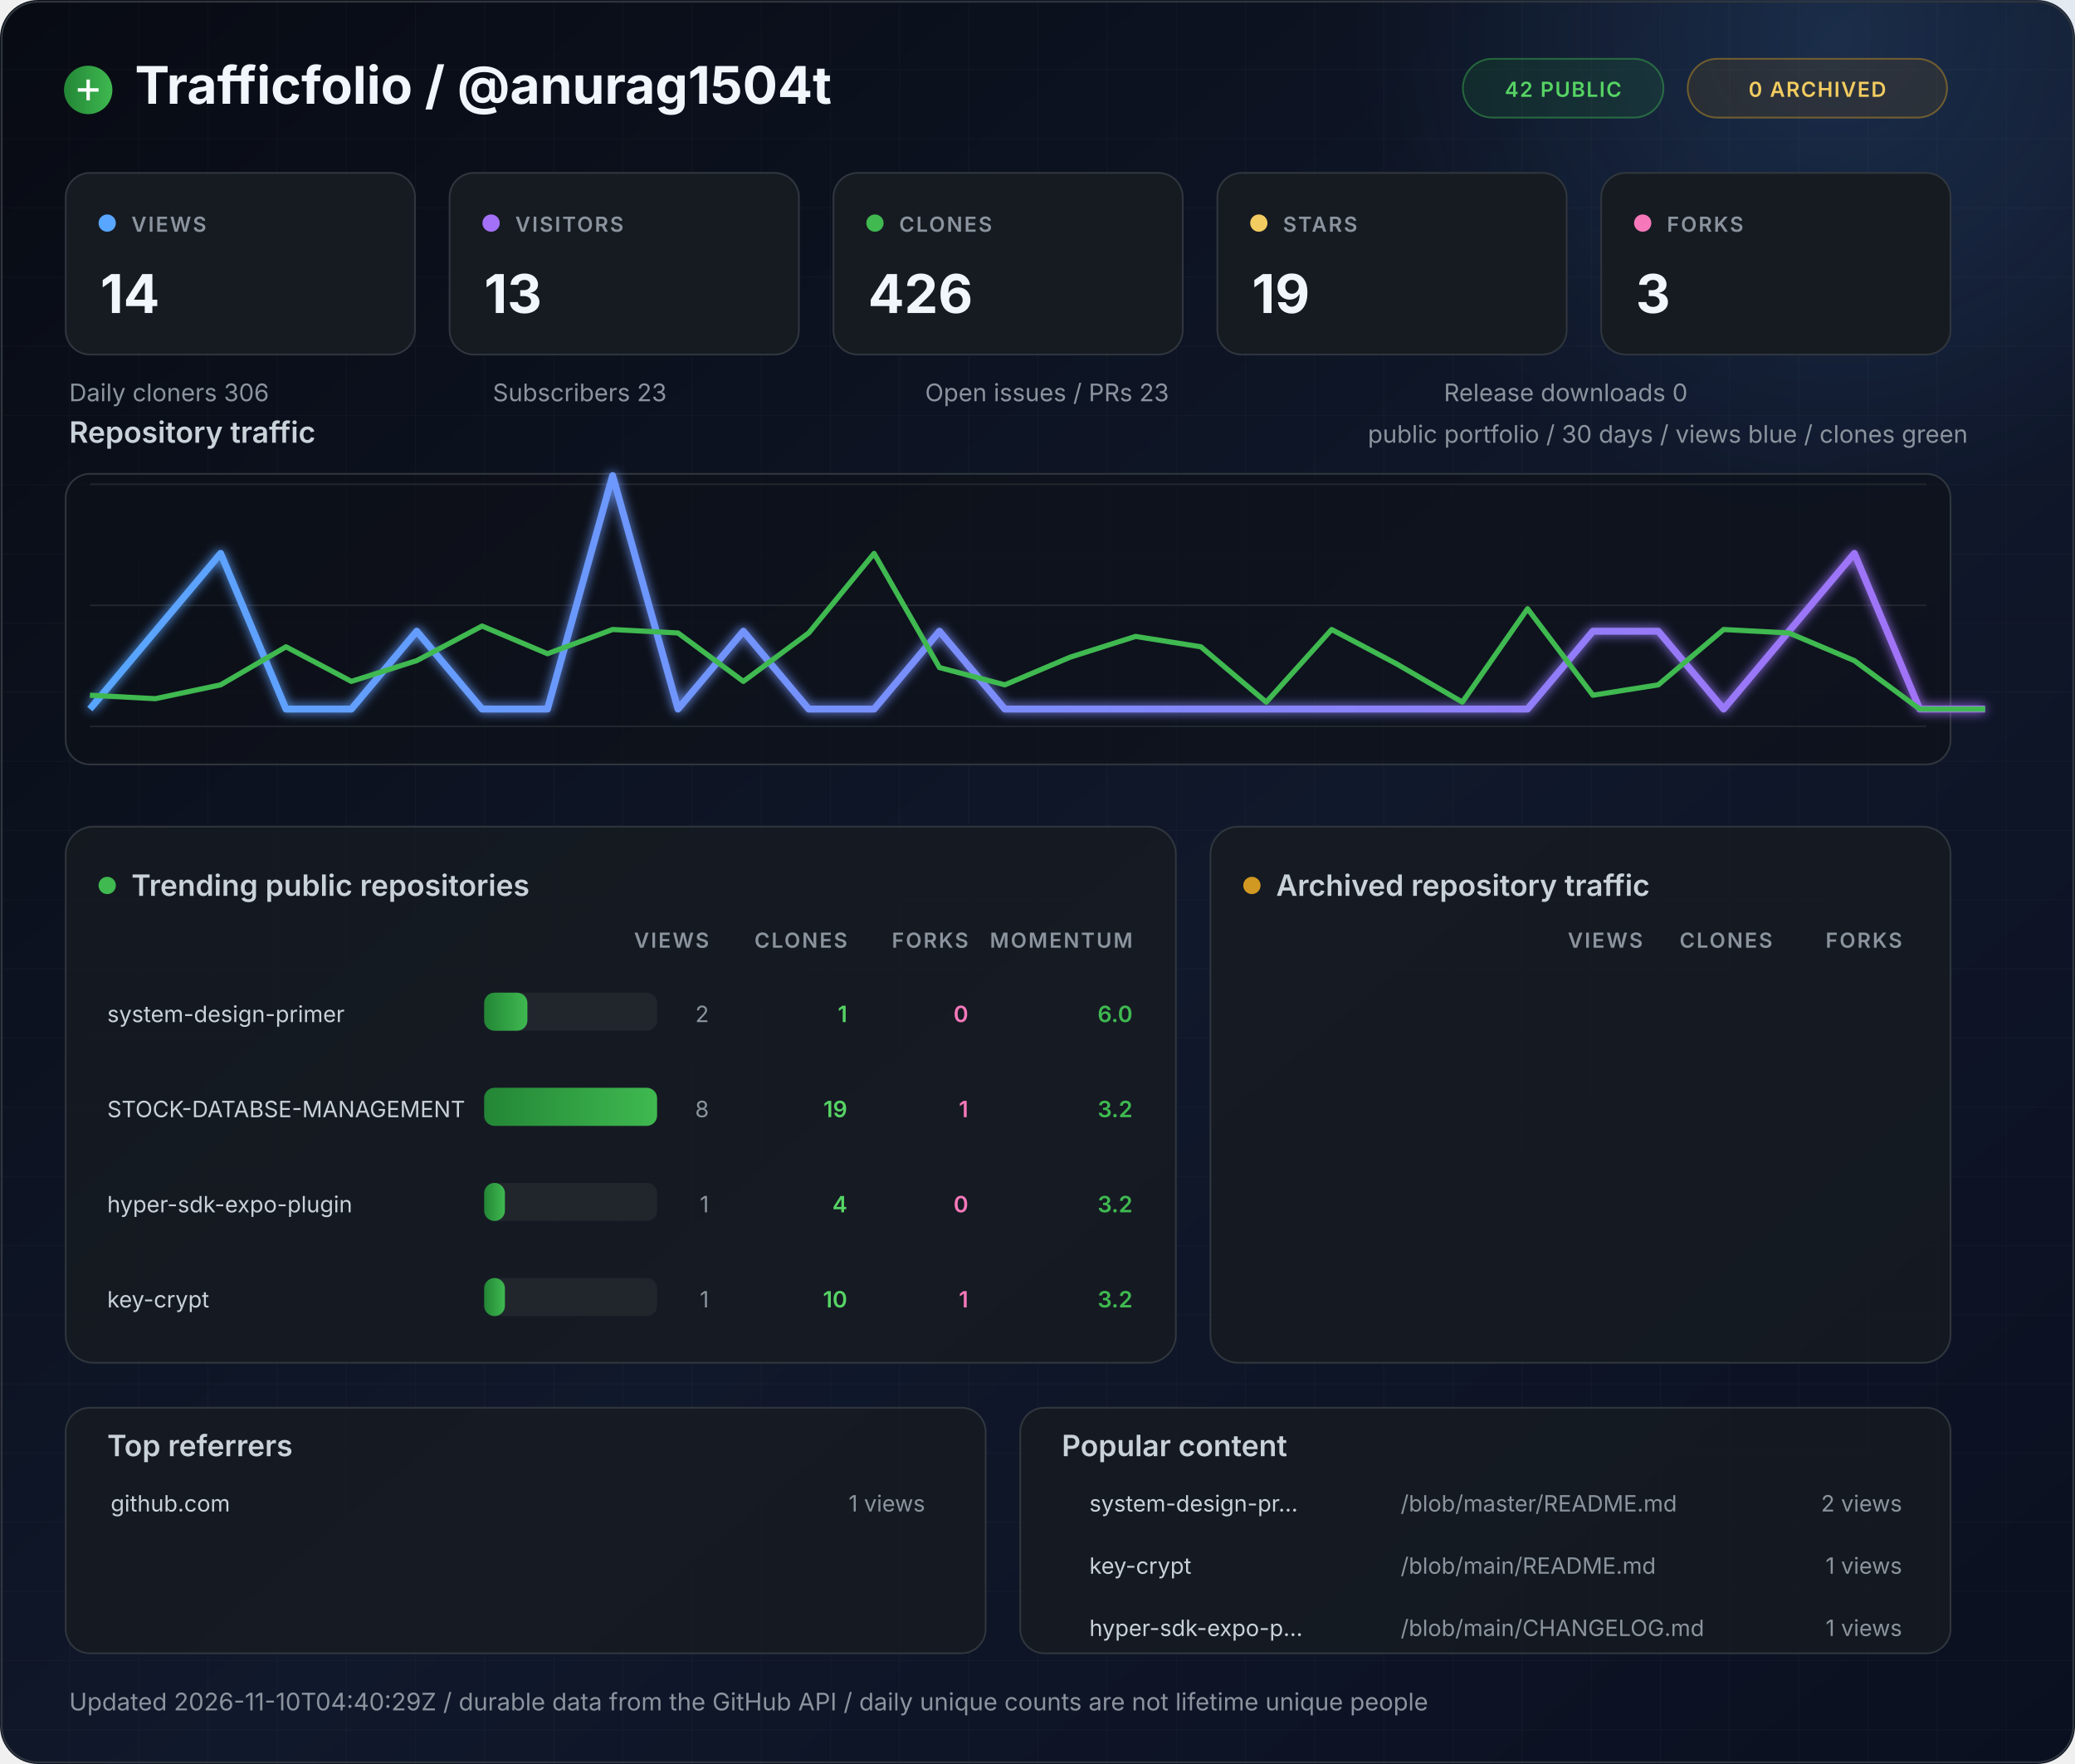
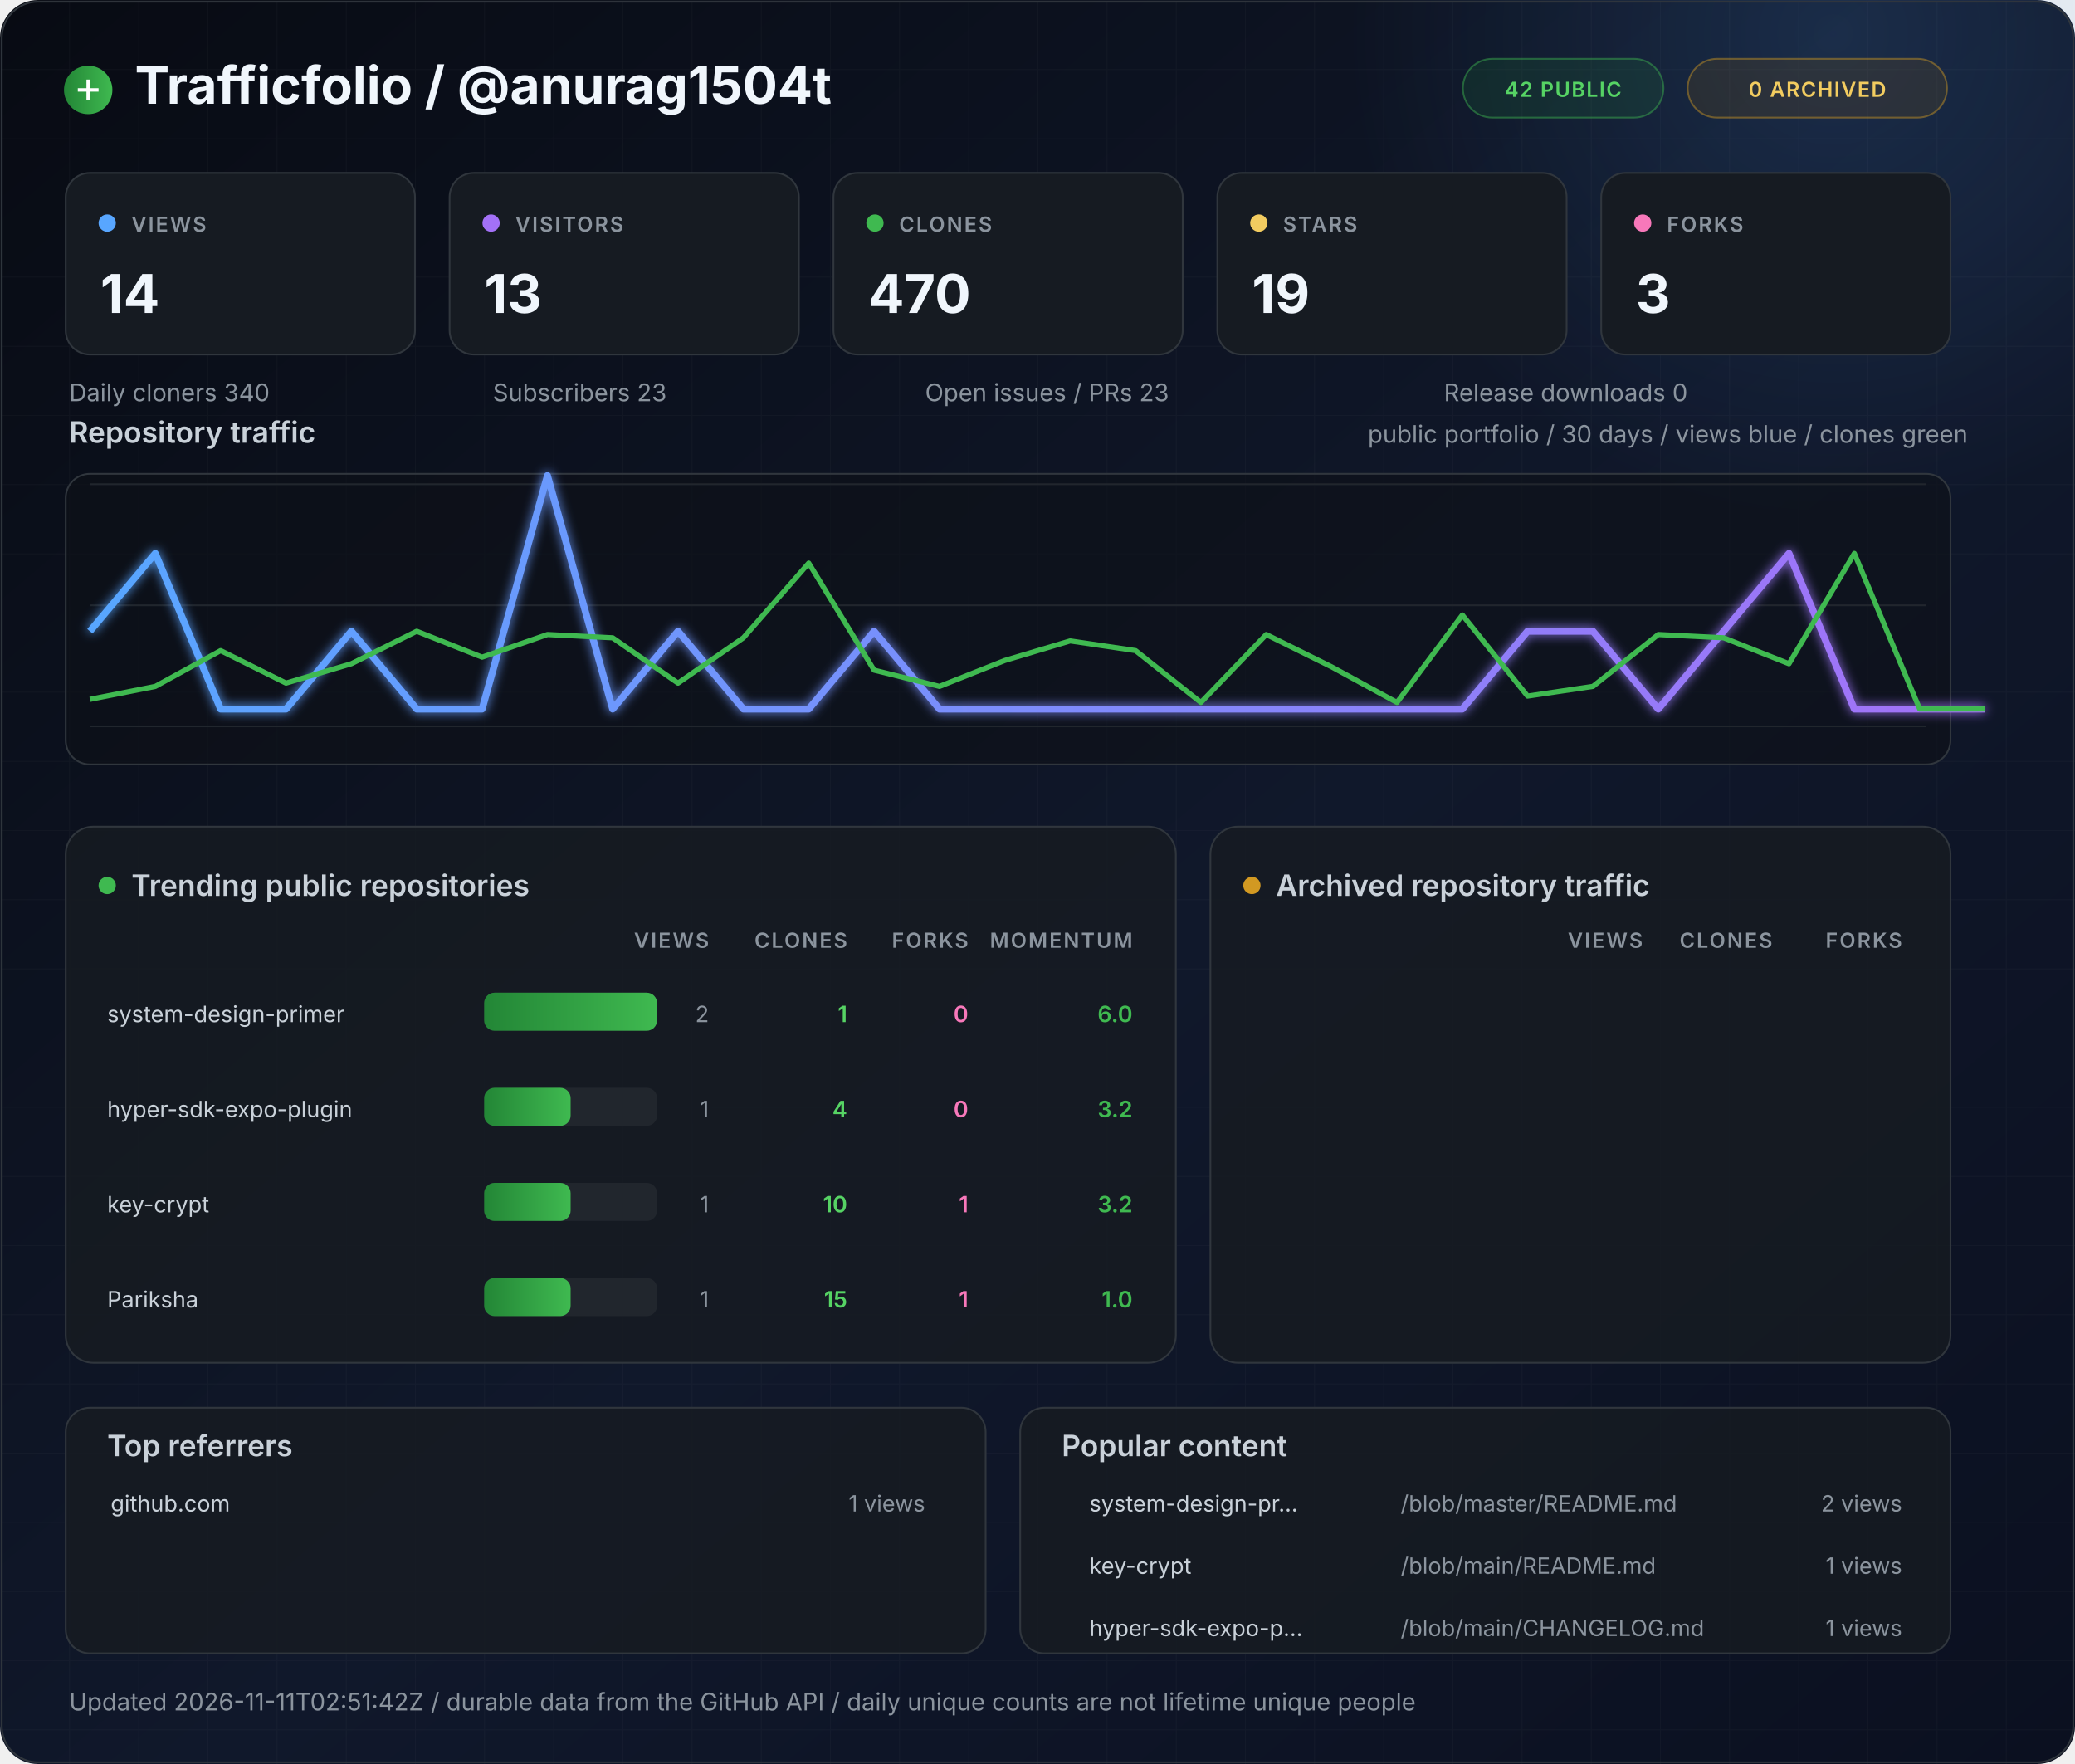
<svg xmlns="http://www.w3.org/2000/svg" width="1200" height="1020" viewBox="0 0 1200 1020" role="img" aria-label="Trafficfolio GitHub analytics dashboard for anurag1504t">
  <defs>
    <linearGradient id="bg" x1="0" y1="0" x2="1" y2="1">
      <stop stop-color="#080b13" />
      <stop offset=".55" stop-color="#10182b" />
      <stop offset="1" stop-color="#0b1020" />
    </linearGradient>
    <linearGradient id="line" x1="0" y1="0" x2="1" y2="0">
      <stop stop-color="#58a6ff" />
      <stop offset="1" stop-color="#a371f7" />
    </linearGradient>
    <linearGradient id="bar" x1="0" y1="0" x2="1" y2="0">
      <stop stop-color="#238636" />
      <stop offset="1" stop-color="#3fb950" />
    </linearGradient>
    <linearGradient id="archiveBar" x1="0" y1="0" x2="1" y2="0">
      <stop stop-color="#9e6a03" />
      <stop offset="1" stop-color="#f2cc60" />
    </linearGradient>
    <radialGradient id="ambient">
      <stop stop-color="#58a6ff" stop-opacity=".16" />
      <stop offset="1" stop-color="#58a6ff" stop-opacity="0" />
    </radialGradient>
    <pattern id="grid" width="40" height="40" patternUnits="userSpaceOnUse">
      <path d="M40 0H0V40" fill="none" stroke="#ffffff" stroke-opacity=".025" />
    </pattern>
    <filter id="glow">
      <feGaussianBlur stdDeviation="3" result="b" />
      <feMerge>
        <feMergeNode in="b" />
        <feMergeNode in="SourceGraphic" />
      </feMerge>
    </filter>
    <style>
    .title{font:750 30px -apple-system,BlinkMacSystemFont,"Segoe UI",sans-serif;fill:#f0f6fc}
    .subtitle{font:14px -apple-system,BlinkMacSystemFont,"Segoe UI",sans-serif;fill:#8b949e}
    .label{font:600 12px -apple-system,BlinkMacSystemFont,"Segoe UI",sans-serif;fill:#8b949e;letter-spacing:1px}
    .metric{font:700 31px -apple-system,BlinkMacSystemFont,"Segoe UI",sans-serif;fill:#f0f6fc}
    .section{font:600 17px -apple-system,BlinkMacSystemFont,"Segoe UI",sans-serif;fill:#c9d1d9}
    .repo,.value,.trend,.archive,.clone,.fork{font:13px -apple-system,BlinkMacSystemFont,"Segoe UI",sans-serif;fill:#c9d1d9}
    .value{fill:#8b949e} .trend{fill:#3fb950;font-weight:600} .archive{fill:#d29922}
    .clone{fill:#56d364;font-weight:600} .fork{fill:#f778ba;font-weight:600}
    .pill{font:600 12px -apple-system,BlinkMacSystemFont,"Segoe UI",sans-serif;letter-spacing:.7px}
  </style>
  </defs>
  <rect width="1200" height="1020" rx="22" fill="url(#bg)" />
  <rect width="1200" height="1020" rx="22" fill="url(#grid)" />
  <circle cx="1060" cy="20" r="280" fill="url(#ambient)" />
  <rect x="1" y="1" width="1198" height="1018" rx="21" fill="none" stroke="#30363d" />
  <circle cx="51" cy="52" r="14" fill="url(#bar)" />
  <path d="M45 52h12M51 46v12" stroke="#fff" stroke-width="2" />
  <text x="78" y="60" class="title">Trafficfolio / @anurag1504t</text>
  <rect x="846" y="34" width="116" height="34" rx="17" fill="#238636" fill-opacity=".16" stroke="#3fb950" stroke-opacity=".45" />
  <text x="904" y="56" text-anchor="middle" class="pill" fill="#56d364">42 PUBLIC</text>
  <rect x="976" y="34" width="150" height="34" rx="17" fill="#9e6a03" fill-opacity=".14" stroke="#d29922" stroke-opacity=".45" />
  <text x="1051" y="56" text-anchor="middle" class="pill" fill="#f2cc60">0 ARCHIVED</text>
  <rect x="38" y="100" width="202" height="105" rx="14" fill="#161b22" stroke="#30363d" />
  <circle cx="62" cy="129" r="5" fill="#58a6ff" />
  <text x="76" y="134" class="label">VIEWS</text>
  <text x="58" y="181" class="metric">14</text>
  <rect x="260" y="100" width="202" height="105" rx="14" fill="#161b22" stroke="#30363d" />
  <circle cx="284" cy="129" r="5" fill="#a371f7" />
  <text x="298" y="134" class="label">VISITORS</text>
  <text x="280" y="181" class="metric">13</text>
  <rect x="482" y="100" width="202" height="105" rx="14" fill="#161b22" stroke="#30363d" />
  <circle cx="506" cy="129" r="5" fill="#3fb950" />
  <text x="520" y="134" class="label">CLONES</text>
-   <text x="502" y="181" class="metric">426</text>
+   <text x="502" y="181" class="metric">470</text>
  <rect x="704" y="100" width="202" height="105" rx="14" fill="#161b22" stroke="#30363d" />
  <circle cx="728" cy="129" r="5" fill="#f2cc60" />
  <text x="742" y="134" class="label">STARS</text>
  <text x="724" y="181" class="metric">19</text>
  <rect x="926" y="100" width="202" height="105" rx="14" fill="#161b22" stroke="#30363d" />
  <circle cx="950" cy="129" r="5" fill="#f778ba" />
  <text x="964" y="134" class="label">FORKS</text>
  <text x="946" y="181" class="metric">3</text>
-   <text x="40" y="232" class="subtitle">Daily cloners 306</text>
+   <text x="40" y="232" class="subtitle">Daily cloners 340</text>
  <text x="285" y="232" class="subtitle">Subscribers 23</text>
  <text x="535" y="232" class="subtitle">Open issues / PRs 23</text>
  <text x="835" y="232" class="subtitle">Release downloads 0</text>
  <text x="40" y="256" class="section">Repository traffic</text>
  <text x="1138" y="256" text-anchor="end" class="subtitle">public portfolio / 30 days / views blue / clones green</text>
  <rect x="38" y="274" width="1090" height="168" rx="14" fill="#0d1117" fill-opacity=".62" stroke="#30363d" />
  <line x1="52" y1="420" x2="1114" y2="420" stroke="#21262d" />
  <line x1="52" y1="350" x2="1114" y2="350" stroke="#21262d" />
  <line x1="52" y1="280" x2="1114" y2="280" stroke="#21262d" />
-   <polyline points="52.0,410.0 89.8,365.0 127.6,320.0 165.4,410.0 203.2,410.0 241.0,365.0 278.8,410.0 316.6,410.0 354.3,275.0 392.1,410.0 429.9,365.0 467.7,410.0 505.5,410.0 543.3,365.0 581.1,410.0 618.9,410.0 656.7,410.0 694.5,410.0 732.3,410.0 770.1,410.0 807.9,410.0 845.7,410.0 883.4,410.0 921.2,365.0 959.0,365.0 996.8,410.0 1034.6,365.0 1072.4,320.0 1110.2,410.0 1148.0,410.0" fill="none" stroke="url(#line)" stroke-width="4" stroke-linejoin="round" filter="url(#glow)" />
-   <polyline points="52.0,402.0 89.8,404.0 127.6,396.0 165.4,374.0 203.2,394.0 241.0,382.0 278.8,362.0 316.6,378.0 354.3,364.0 392.1,366.0 429.9,394.0 467.7,366.0 505.5,320.0 543.3,386.0 581.1,396.0 618.9,380.0 656.7,368.0 694.5,374.0 732.3,406.0 770.1,364.0 807.9,384.0 845.7,406.0 883.4,352.0 921.2,402.0 959.0,396.0 996.8,364.0 1034.6,366.0 1072.4,382.0 1110.2,410.0 1148.0,410.0" fill="none" stroke="#3fb950" stroke-width="3" stroke-linejoin="round" />
+   <polyline points="52.0,365.0 89.8,320.0 127.6,410.0 165.4,410.0 203.2,365.0 241.0,410.0 278.8,410.0 316.6,275.0 354.3,410.0 392.1,365.0 429.9,410.0 467.7,410.0 505.5,365.0 543.3,410.0 581.1,410.0 618.9,410.0 656.7,410.0 694.5,410.0 732.3,410.0 770.1,410.0 807.9,410.0 845.7,410.0 883.4,365.0 921.2,365.0 959.0,410.0 996.8,365.0 1034.6,320.0 1072.4,410.0 1110.2,410.0 1148.0,410.0" fill="none" stroke="url(#line)" stroke-width="4" stroke-linejoin="round" filter="url(#glow)" />
+   <polyline points="52.0,404.4 89.8,396.9 127.6,376.2 165.4,395.0 203.2,383.8 241.0,365.0 278.8,380.0 316.6,366.9 354.3,368.8 392.1,395.0 429.9,368.8 467.7,325.6 505.5,387.5 543.3,396.9 581.1,381.9 618.9,370.6 656.7,376.2 694.5,406.2 732.3,366.9 770.1,385.6 807.9,406.2 845.7,355.6 883.4,402.5 921.2,396.9 959.0,366.9 996.8,368.8 1034.6,383.8 1072.4,320.0 1110.2,410.0 1148.0,410.0" fill="none" stroke="#3fb950" stroke-width="3" stroke-linejoin="round" />
  <rect x="38" y="478" width="642" height="310" rx="16" fill="#161b22" fill-opacity=".82" stroke="#30363d" />
  <circle cx="62" cy="512" r="5" fill="#3fb950" />
  <text x="76" y="518" class="section">Trending public repositories</text>
  <text x="410" y="548" text-anchor="end" class="label">VIEWS</text>
  <text x="490" y="548" text-anchor="end" class="label">CLONES</text>
  <text x="560" y="548" text-anchor="end" class="label">FORKS</text>
  <text x="655" y="548" text-anchor="end" class="label">MOMENTUM</text>
  <text x="62" y="591" class="repo">system-design-primer</text>
  <rect x="280" y="574" width="100" height="22" rx="6" fill="#21262d" />
-   <rect x="280" y="574" width="25" height="22" rx="6" fill="url(#bar)" />
+   <rect x="280" y="574" width="100" height="22" rx="6" fill="url(#bar)" />
  <text x="410" y="591" text-anchor="end" class="value">2</text>
  <text x="490" y="591" text-anchor="end" class="clone">1</text>
  <text x="560" y="591" text-anchor="end" class="fork">0</text>
  <text x="655" y="591" text-anchor="end" class="trend">6.0</text>
-   <text x="62" y="646" class="repo">STOCK-DATABSE-MANAGEMENT</text>
+   <text x="62" y="646" class="repo">hyper-sdk-expo-plugin</text>
  <rect x="280" y="629" width="100" height="22" rx="6" fill="#21262d" />
-   <rect x="280" y="629" width="100" height="22" rx="6" fill="url(#bar)" />
-   <text x="410" y="646" text-anchor="end" class="value">8</text>
-   <text x="490" y="646" text-anchor="end" class="clone">19</text>
-   <text x="560" y="646" text-anchor="end" class="fork">1</text>
+   <rect x="280" y="629" width="50" height="22" rx="6" fill="url(#bar)" />
+   <text x="410" y="646" text-anchor="end" class="value">1</text>
+   <text x="490" y="646" text-anchor="end" class="clone">4</text>
+   <text x="560" y="646" text-anchor="end" class="fork">0</text>
  <text x="655" y="646" text-anchor="end" class="trend">3.2</text>
-   <text x="62" y="701" class="repo">hyper-sdk-expo-plugin</text>
+   <text x="62" y="701" class="repo">key-crypt</text>
  <rect x="280" y="684" width="100" height="22" rx="6" fill="#21262d" />
-   <rect x="280" y="684" width="12" height="22" rx="6" fill="url(#bar)" />
+   <rect x="280" y="684" width="50" height="22" rx="6" fill="url(#bar)" />
  <text x="410" y="701" text-anchor="end" class="value">1</text>
-   <text x="490" y="701" text-anchor="end" class="clone">4</text>
-   <text x="560" y="701" text-anchor="end" class="fork">0</text>
+   <text x="490" y="701" text-anchor="end" class="clone">10</text>
+   <text x="560" y="701" text-anchor="end" class="fork">1</text>
  <text x="655" y="701" text-anchor="end" class="trend">3.2</text>
-   <text x="62" y="756" class="repo">key-crypt</text>
+   <text x="62" y="756" class="repo">Pariksha</text>
  <rect x="280" y="739" width="100" height="22" rx="6" fill="#21262d" />
-   <rect x="280" y="739" width="12" height="22" rx="6" fill="url(#bar)" />
+   <rect x="280" y="739" width="50" height="22" rx="6" fill="url(#bar)" />
  <text x="410" y="756" text-anchor="end" class="value">1</text>
-   <text x="490" y="756" text-anchor="end" class="clone">10</text>
+   <text x="490" y="756" text-anchor="end" class="clone">15</text>
  <text x="560" y="756" text-anchor="end" class="fork">1</text>
-   <text x="655" y="756" text-anchor="end" class="trend">3.2</text>
+   <text x="655" y="756" text-anchor="end" class="trend">1.0</text>
  <rect x="700" y="478" width="428" height="310" rx="16" fill="#161b22" fill-opacity=".82" stroke="#30363d" />
  <circle cx="724" cy="512" r="5" fill="#d29922" />
  <text x="738" y="518" class="section">Archived repository traffic</text>
  <text x="950" y="548" text-anchor="end" class="label">VIEWS</text>
  <text x="1025" y="548" text-anchor="end" class="label">CLONES</text>
  <text x="1100" y="548" text-anchor="end" class="label">FORKS</text>
  <rect x="38" y="814" width="532" height="142" rx="14" fill="#161b22" fill-opacity=".82" stroke="#30363d" />
  <text x="62" y="842" class="section">Top referrers</text>
  <text x="64" y="874" class="repo">github.com</text>
  <text x="535" y="874" text-anchor="end" class="value">1 views</text>
  <rect x="590" y="814" width="538" height="142" rx="14" fill="#161b22" fill-opacity=".82" stroke="#30363d" />
  <text x="614" y="842" class="section">Popular content</text>
  <text x="630" y="874" class="repo">system-design-pr...</text>
  <text x="810" y="874" class="value">/blob/master/README.md</text>
  <text x="1100" y="874" text-anchor="end" class="value">2 views</text>
  <text x="630" y="910" class="repo">key-crypt</text>
  <text x="810" y="910" class="value">/blob/main/README.md</text>
  <text x="1100" y="910" text-anchor="end" class="value">1 views</text>
  <text x="630" y="946" class="repo">hyper-sdk-expo-p...</text>
  <text x="810" y="946" class="value">/blob/main/CHANGELOG.md</text>
  <text x="1100" y="946" text-anchor="end" class="value">1 views</text>
-   <text x="40" y="989" class="subtitle">Updated 2026-11-10T04:40:29Z / durable data from the GitHub API / daily unique counts are not lifetime unique people</text>
+   <text x="40" y="989" class="subtitle">Updated 2026-11-11T02:51:42Z / durable data from the GitHub API / daily unique counts are not lifetime unique people</text>
</svg>
